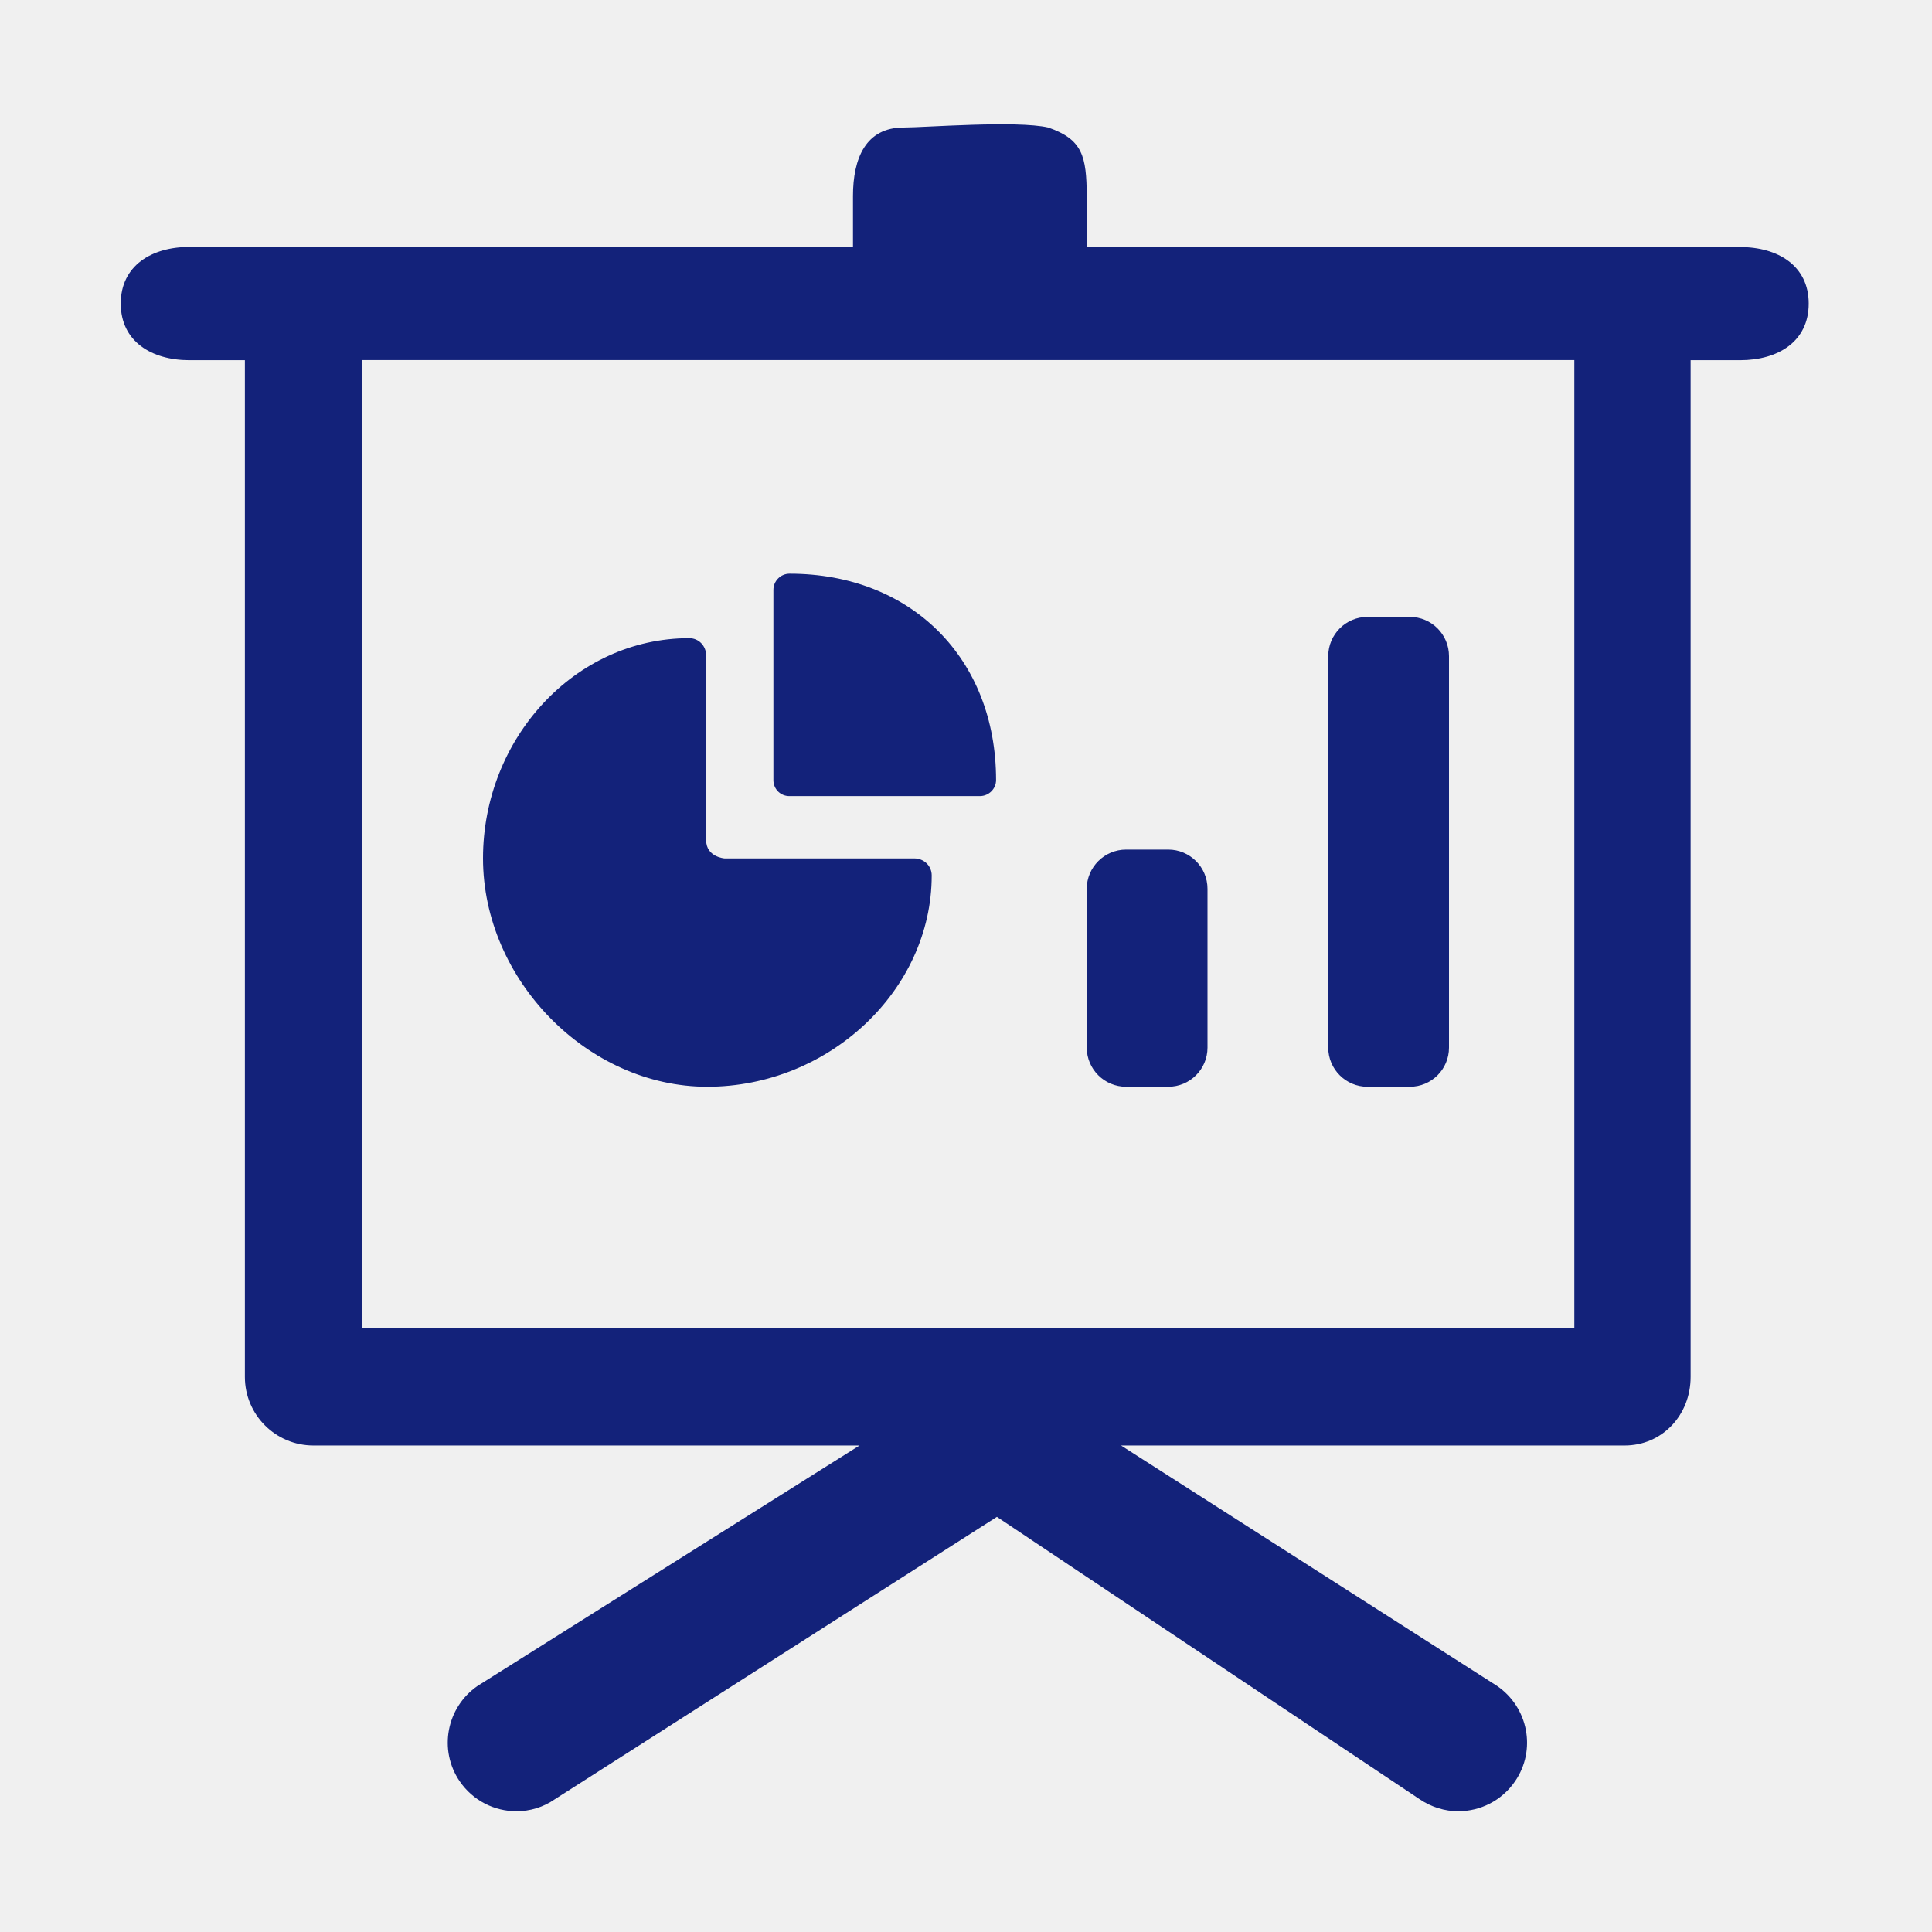
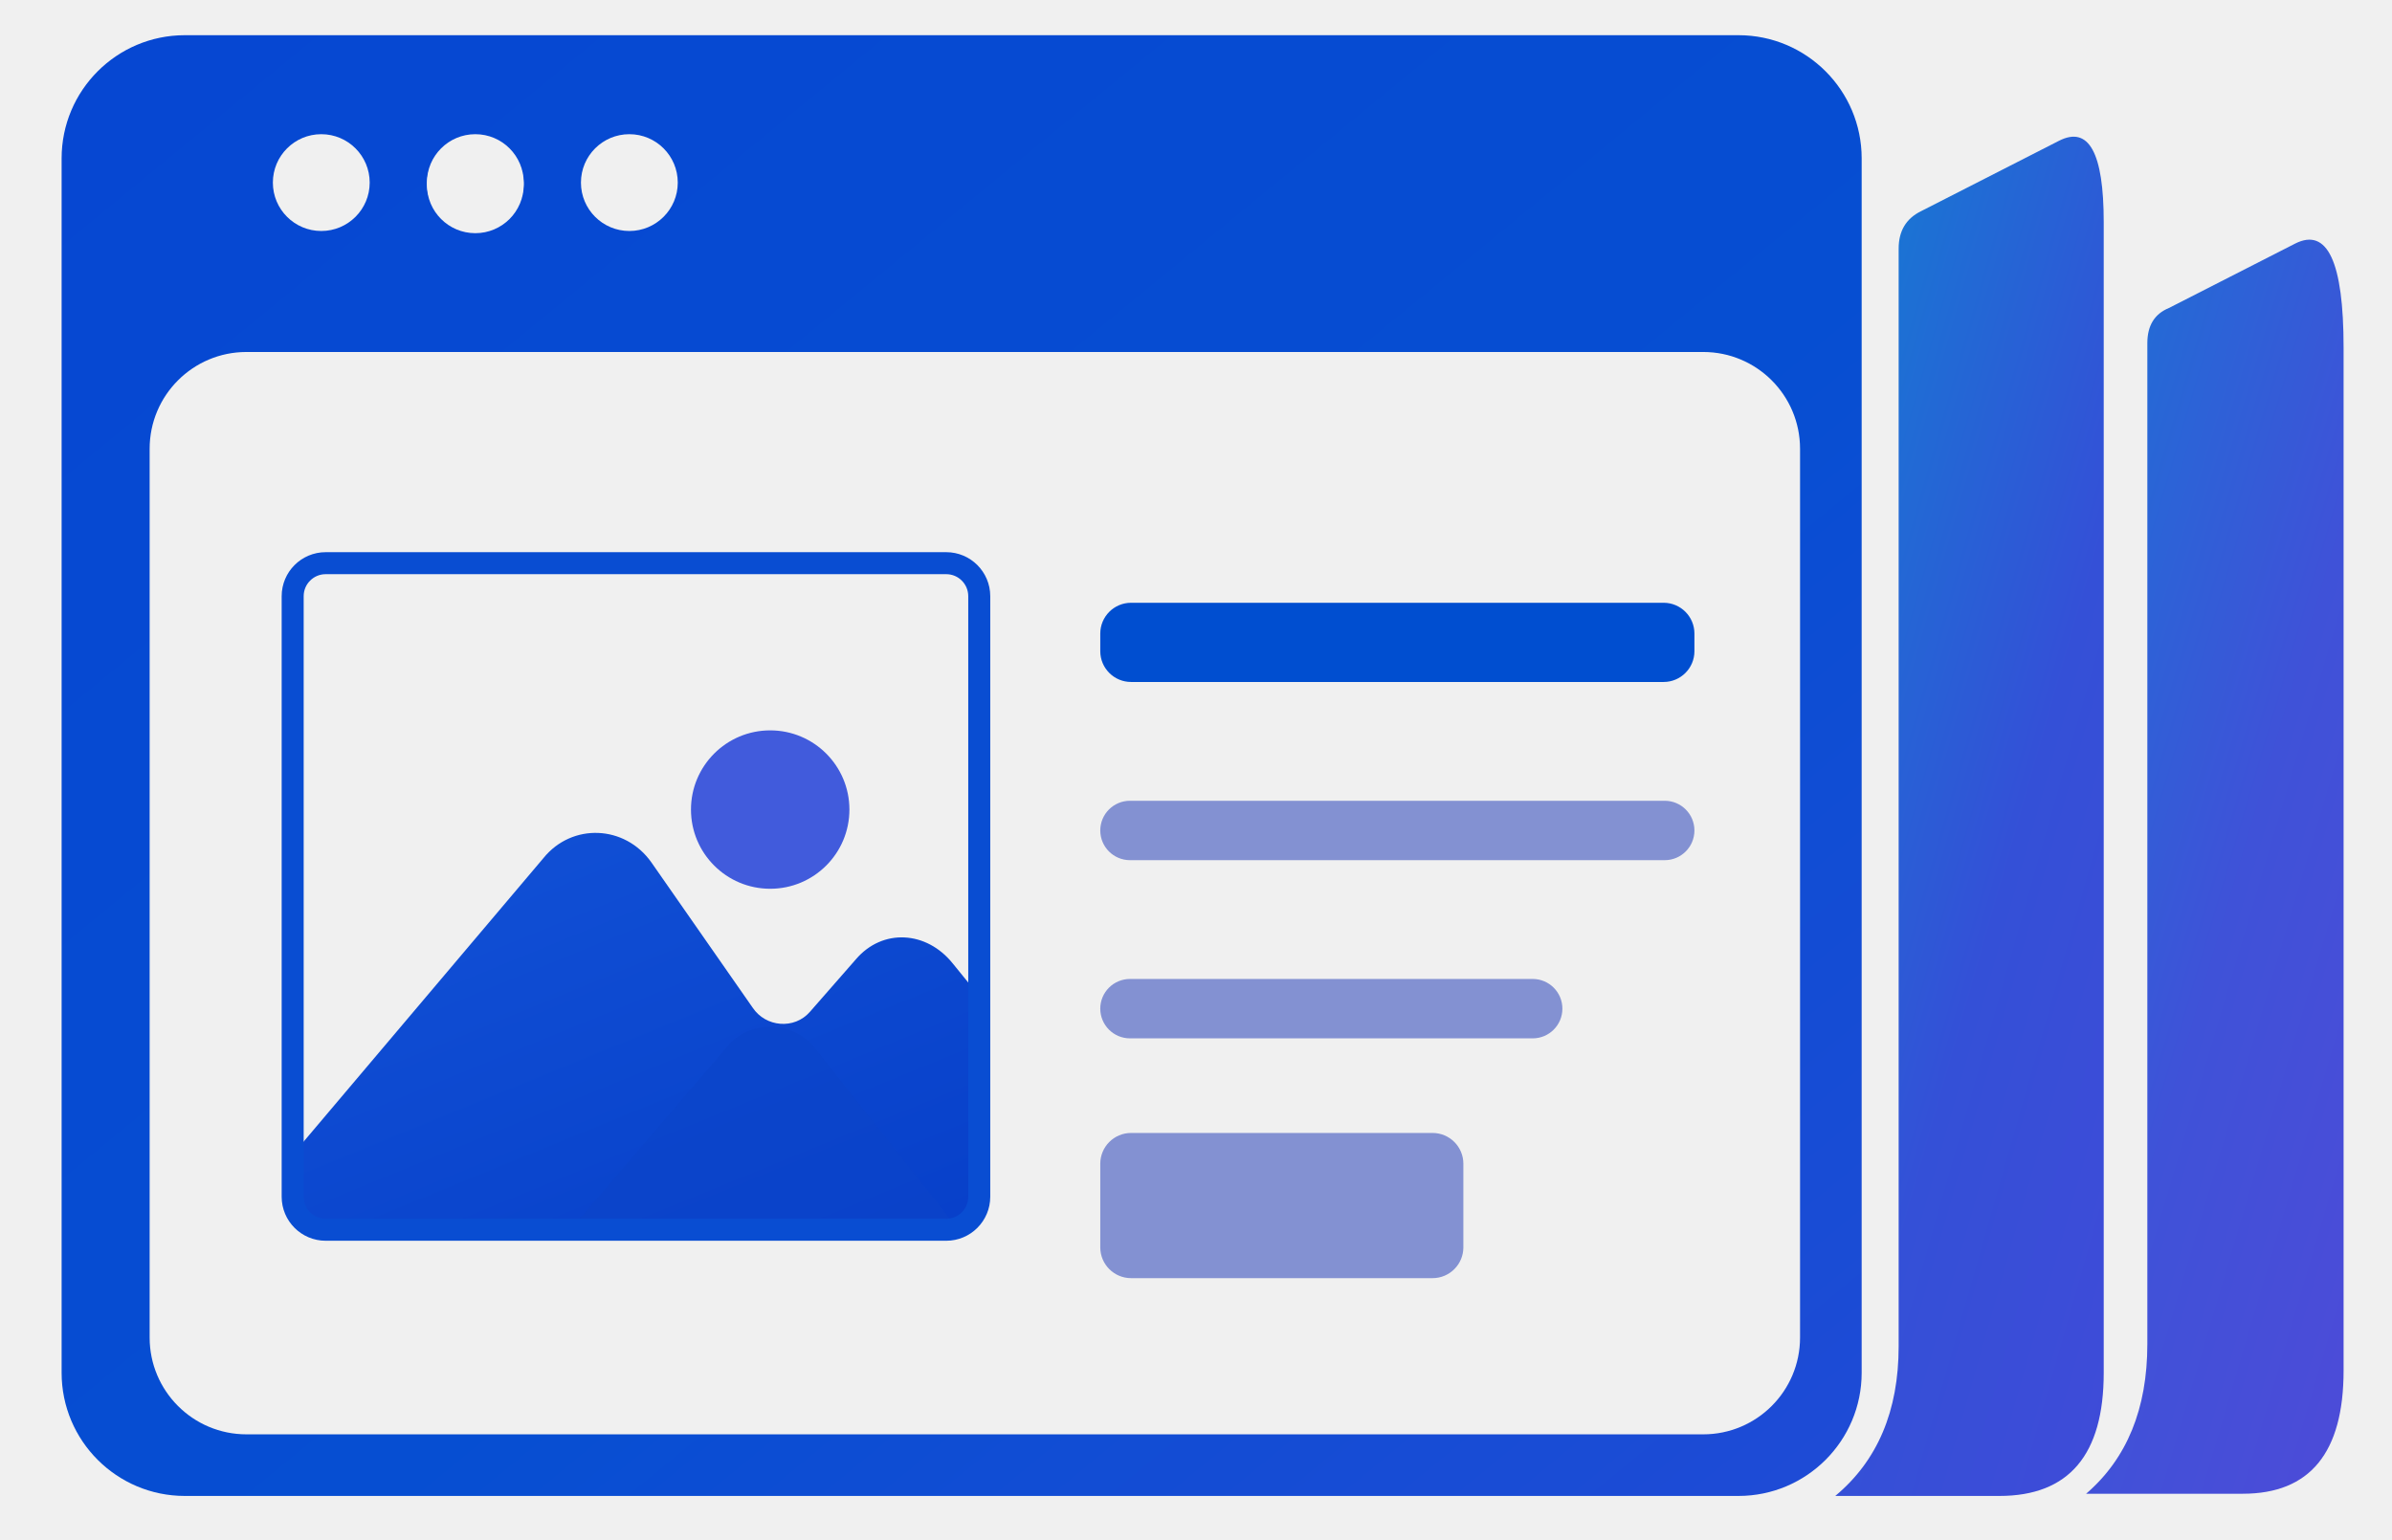
- <svg xmlns="http://www.w3.org/2000/svg" t="1756951769180" class="icon" viewBox="0 0 1024 1024" version="1.1" p-id="5683" width="200" height="200">
-   <path d="M528.384 803.968l224 149.632c6.336 4.288 13.504 6.4 20.48 6.4 11.648 0 23.04-5.504 30.144-15.872 11.392-16.576 7.04-39.168-9.536-50.56l-199.296-127.424 266.88 0c20.096 0 35.008-16.256 35.008-36.352l0-538.88 26.24 0c20.096 0 36.352-9.856 36.352-30.016 0-20.032-16.256-29.952-36.352-29.952L576 130.944 576 103.936C575.872 82.752 573.824 73.92 555.584 67.584c-16.704-3.84-65.664 0-76.672 0-20.032 0-26.816 16.256-26.816 36.352l0 26.944L100.352 130.88C80.384 130.88 64 140.8 64 160.896c0 20.096 16.384 30.016 36.352 30.016l29.44 0 0 538.88c0 20.096 16.256 36.352 36.352 36.352l289.408 0-202.432 127.424c-16.512 11.392-20.8 33.984-9.472 50.56C250.752 954.496 262.144 960 273.728 960c7.04 0 14.208-2.048 20.416-6.4L528.384 803.968zM834.432 704 192 704 192 190.848l642.432 0L834.432 704zM704 555.264C704 566.72 713.344 576 724.736 576l22.528 0C758.72 576 768 566.72 768 555.264L768 347.776c0-11.52-9.28-20.8-20.736-20.8l-22.528 0C713.344 326.976 704 336.256 704 347.776L704 555.264zM576 471.104l0 84.096C576 566.72 585.344 576 596.864 576l22.336 0C630.656 576 640 566.72 640 555.264L640 471.104c0-11.52-9.344-20.8-20.8-20.8L596.864 450.304C585.344 450.304 576 459.648 576 471.104zM374.848 576C311.552 576 256 519.36 256 454.912 256 391.68 304.448 338.24 365.312 338.24c5.056 0 8.96 4.096 8.96 9.216 0 0 0 88.896 0 97.856C374.272 454.272 384 454.976 384 454.976l100.544 0c5.12 0 9.28 3.904 9.28 9.024C493.824 524.864 439.296 576 374.848 576zM519.296 421.952 418.368 421.952c-4.672 0-8.448-3.712-8.448-8.448L409.92 312.64c0-4.736 3.84-8.576 8.576-8.576 64.448 0 109.44 44.928 109.44 109.376C527.936 418.176 524.032 421.952 519.296 421.952z" fill="#13227a" p-id="5684" />
+ <svg xmlns="http://www.w3.org/2000/svg" width="1087" height="700" aria-labelledby="title desc" role="img">
+   <defs>
+     <clipPath id="imageClip">
+       <rect id="svg_1" rx="15" height="303" width="312" y="256" x="133" />
+     </clipPath>
+     <linearGradient y2="0.997" x2="0.988" y1="0.039" x1="0.022" id="frameGradient">
+       <stop stop-color="#0647d2" offset="0" />
+       <stop stop-color="#064ed2" offset="0.58" />
+       <stop stop-color="#1f4bd6" offset="1" />
+     </linearGradient>
+     <linearGradient y2="1" x2="0.979" y1="0.026" x1="0.306" id="backCardOne">
+       <stop stop-color="#1b73d4" offset="0" />
+       <stop stop-color="#3450d7" offset="0.52" />
+       <stop stop-color="#3f4bd8" offset="1" />
+     </linearGradient>
+     <linearGradient y2="1" x2="1" y1="0.002" x1="0.308" id="backCardTwo">
+       <stop stop-color="#246ad6" offset="0" />
+       <stop stop-color="#3f52d8" offset="0.48" />
+       <stop stop-color="#4d4bd8" offset="1" />
+     </linearGradient>
+     <linearGradient y2="0.953" x2="1.019" y1="-0.598" x1="-0.006" id="imageBlue">
+       <stop stop-color="#1659dc" offset="0" />
+       <stop stop-color="#073fc9" offset="1" />
+     </linearGradient>
+     <mask id="frameCutouts" maskUnits="userSpaceOnUse" x="0" y="0" width="1087" height="700">
+       <rect fill="#ffffff" height="700" width="1087" y="0" x="0" />
+       <circle fill="#000000" r="22" cy="84" cx="216" />
+       <circle fill="#000000" r="22" cy="83" cx="286" />
+       <rect fill="#000000" rx="44" height="492" width="750" y="160" x="68" />
+       <circle fill="#000000" r="22" cy="83" cx="216" />
+       <circle fill="#000000" r="22" cy="83" cx="146" />
+     </mask>
+   </defs>
+   <g>
+     <path stroke="null" id="svg_2" d="m975.818,156q0,-12 9.818,-16l57.273,-29.233q22.091,-11.275 22.091,47.233l0,465q0,56 -45.818,56l-71.182,0q27.818,-24 27.818,-68l0,-455z" fill="url(#backCardTwo)" />
+     <path stroke="null" id="svg_3" d="m862.806,113q0,-12 10.167,-17l62.694,-32q20.333,-10.378 20.333,37l0,523q0,56 -47.444,56l-74.556,0q28.806,-24 28.806,-68l0,-499z" fill="url(#backCardOne)" />
+     <rect id="svg_4" fill="url(#frameGradient)" rx="56" height="664" width="818" y="16" x="28" mask="url(#frameCutouts)" />
+     <circle id="svg_5" fill="none" r="22" cy="84" cx="216" />
+     <circle id="svg_6" fill="none" r="22" cy="83" cx="286" />
+     <rect id="svg_7" fill="none" rx="44" height="492" width="750" y="160" x="68" />
+     <g id="svg_8">
+       <rect id="svg_9" fill="none" rx="15" height="303" width="312" y="256" x="133" />
+       <g id="svg_10" clip-path="url(#imageClip)">
+         <circle id="svg_11" fill="#415bdc" r="36" cy="368" cx="350" />
+         <path id="svg_12" d="m132,526l115,-136c13,-16 37,-15 49,2l46,66c6,9 19,10 26,2l21,-24c12,-14 32,-13 44,2l13,16l0,118l-314,0l0,-46z" fill="url(#imageBlue)" />
+         <path id="svg_13" opacity="0.55" d="m248,572l84,-98c10,-10 28,-10 38,2l76,96l-198,0z" fill="#0b43c8" />
+       </g>
+       <rect id="svg_14" stroke-width="10" stroke="#094dd2" fill="none" rx="15" height="303" width="312" y="256" x="133" />
+     </g>
+     <rect id="svg_15" fill="#004ed0" rx="14" height="36" width="270" y="274" x="500" />
+     <rect id="svg_16" fill="#8391d2" rx="13.5" height="27" width="270" y="364" x="500" />
+     <rect id="svg_17" fill="#8391d2" rx="13.5" height="27" width="210" y="445" x="500" />
+     <rect id="svg_18" fill="#8391d2" rx="14" height="66" width="165" y="515" x="500" />
+     <circle id="svg_19" fill="none" r="22" cy="83" cx="216" />
+     <circle id="svg_20" fill="none" r="22" cy="83" cx="146" />
+   </g>
</svg>
